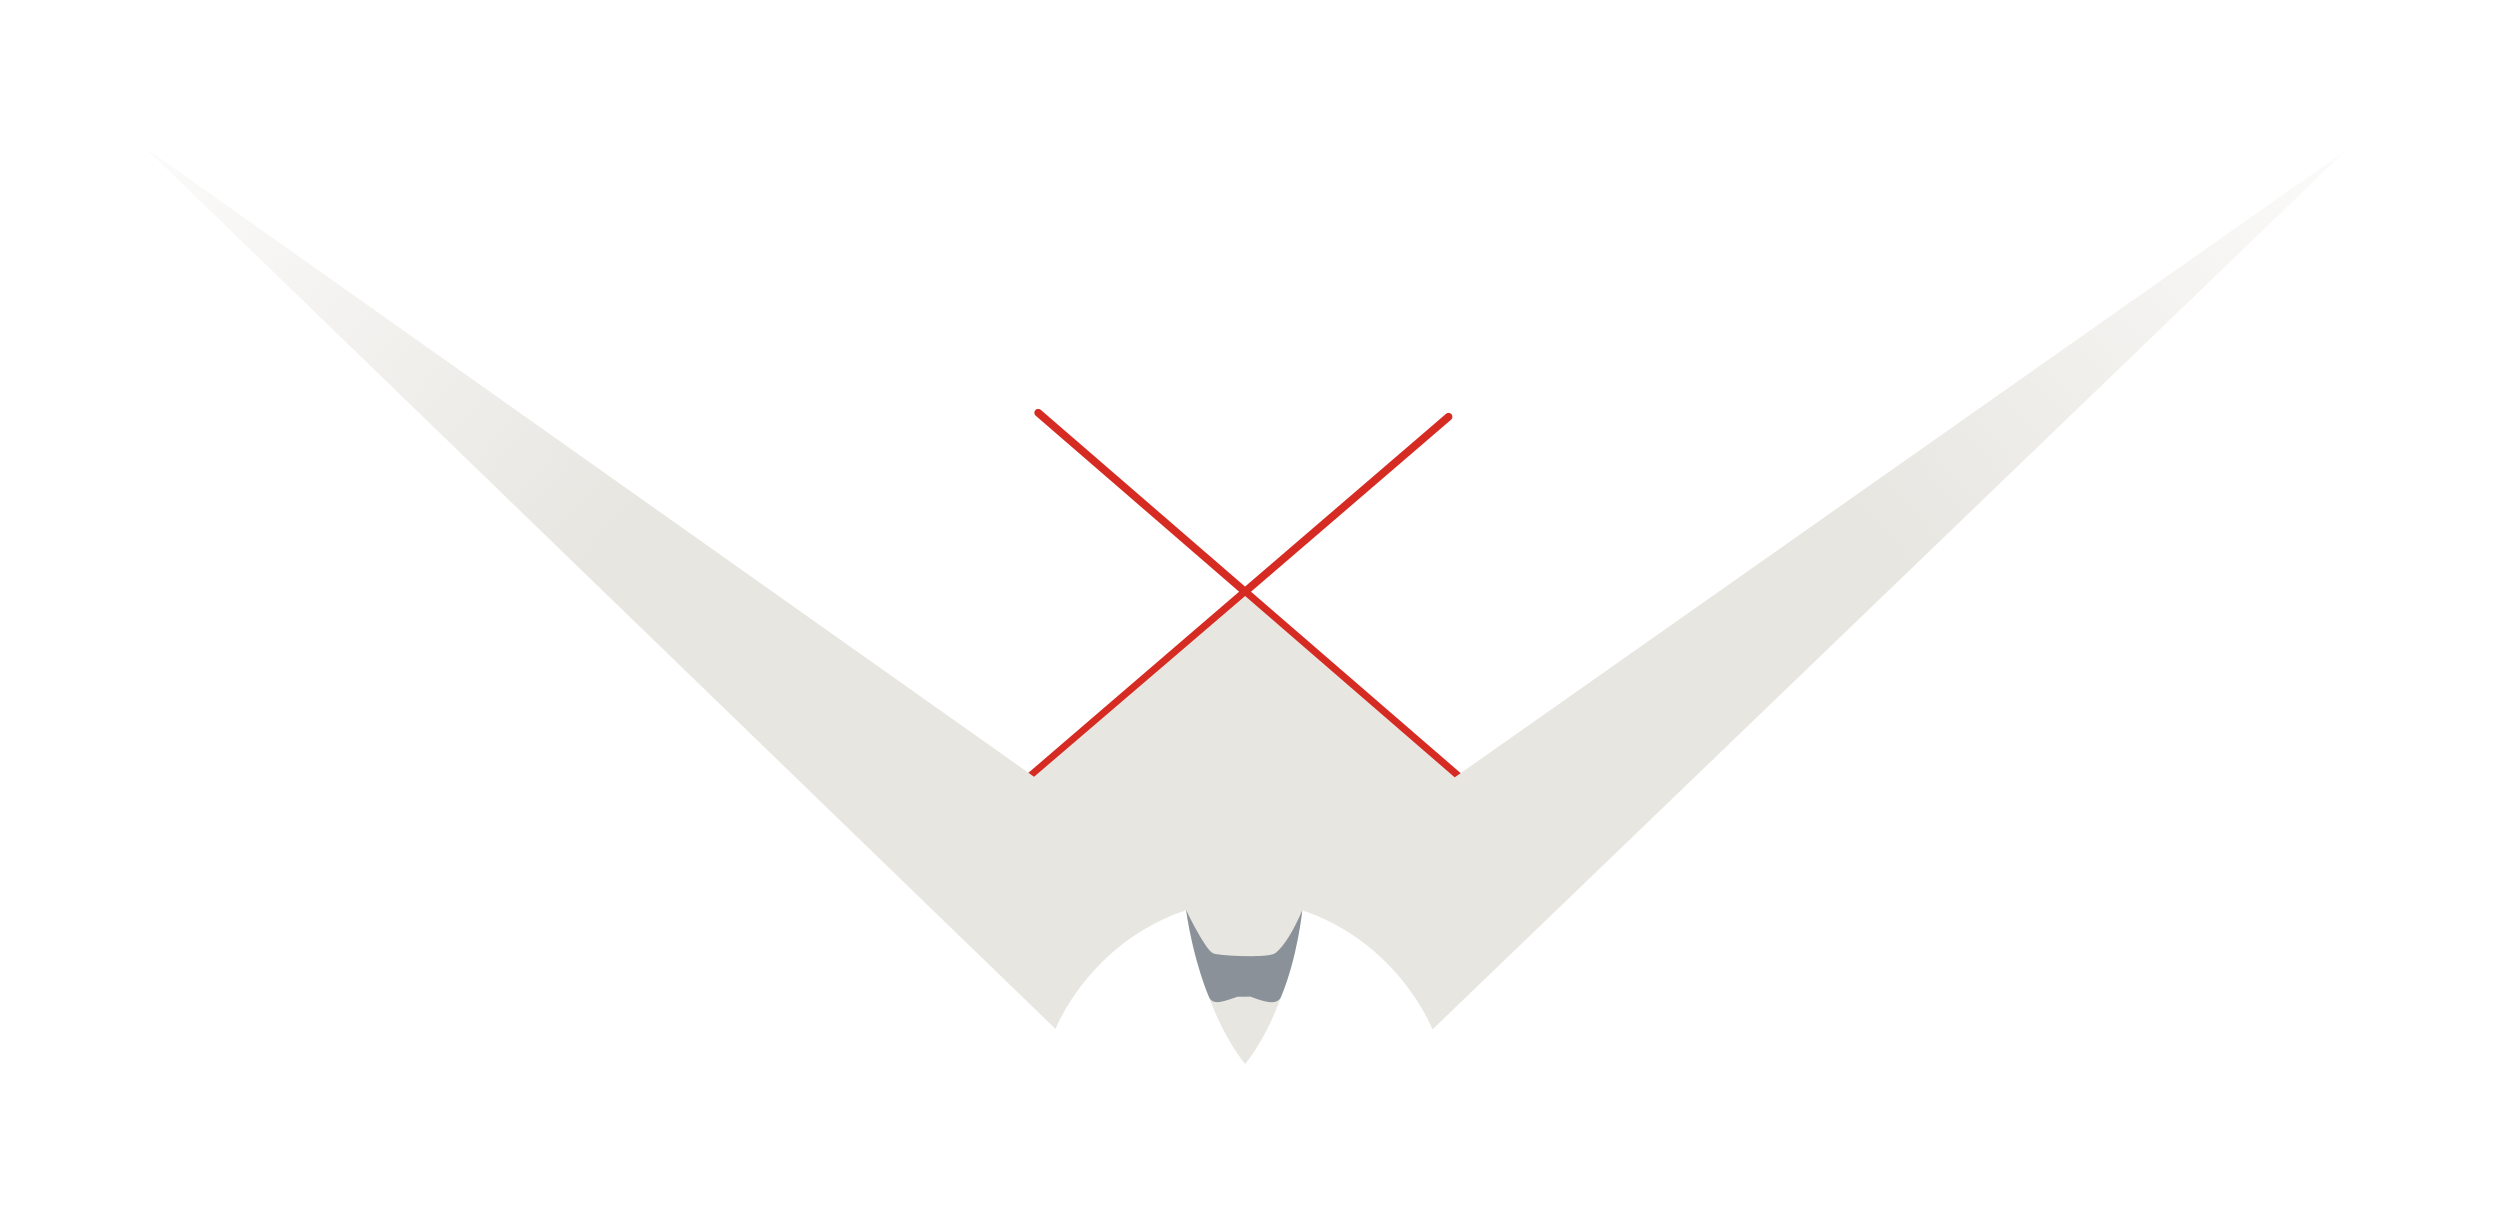
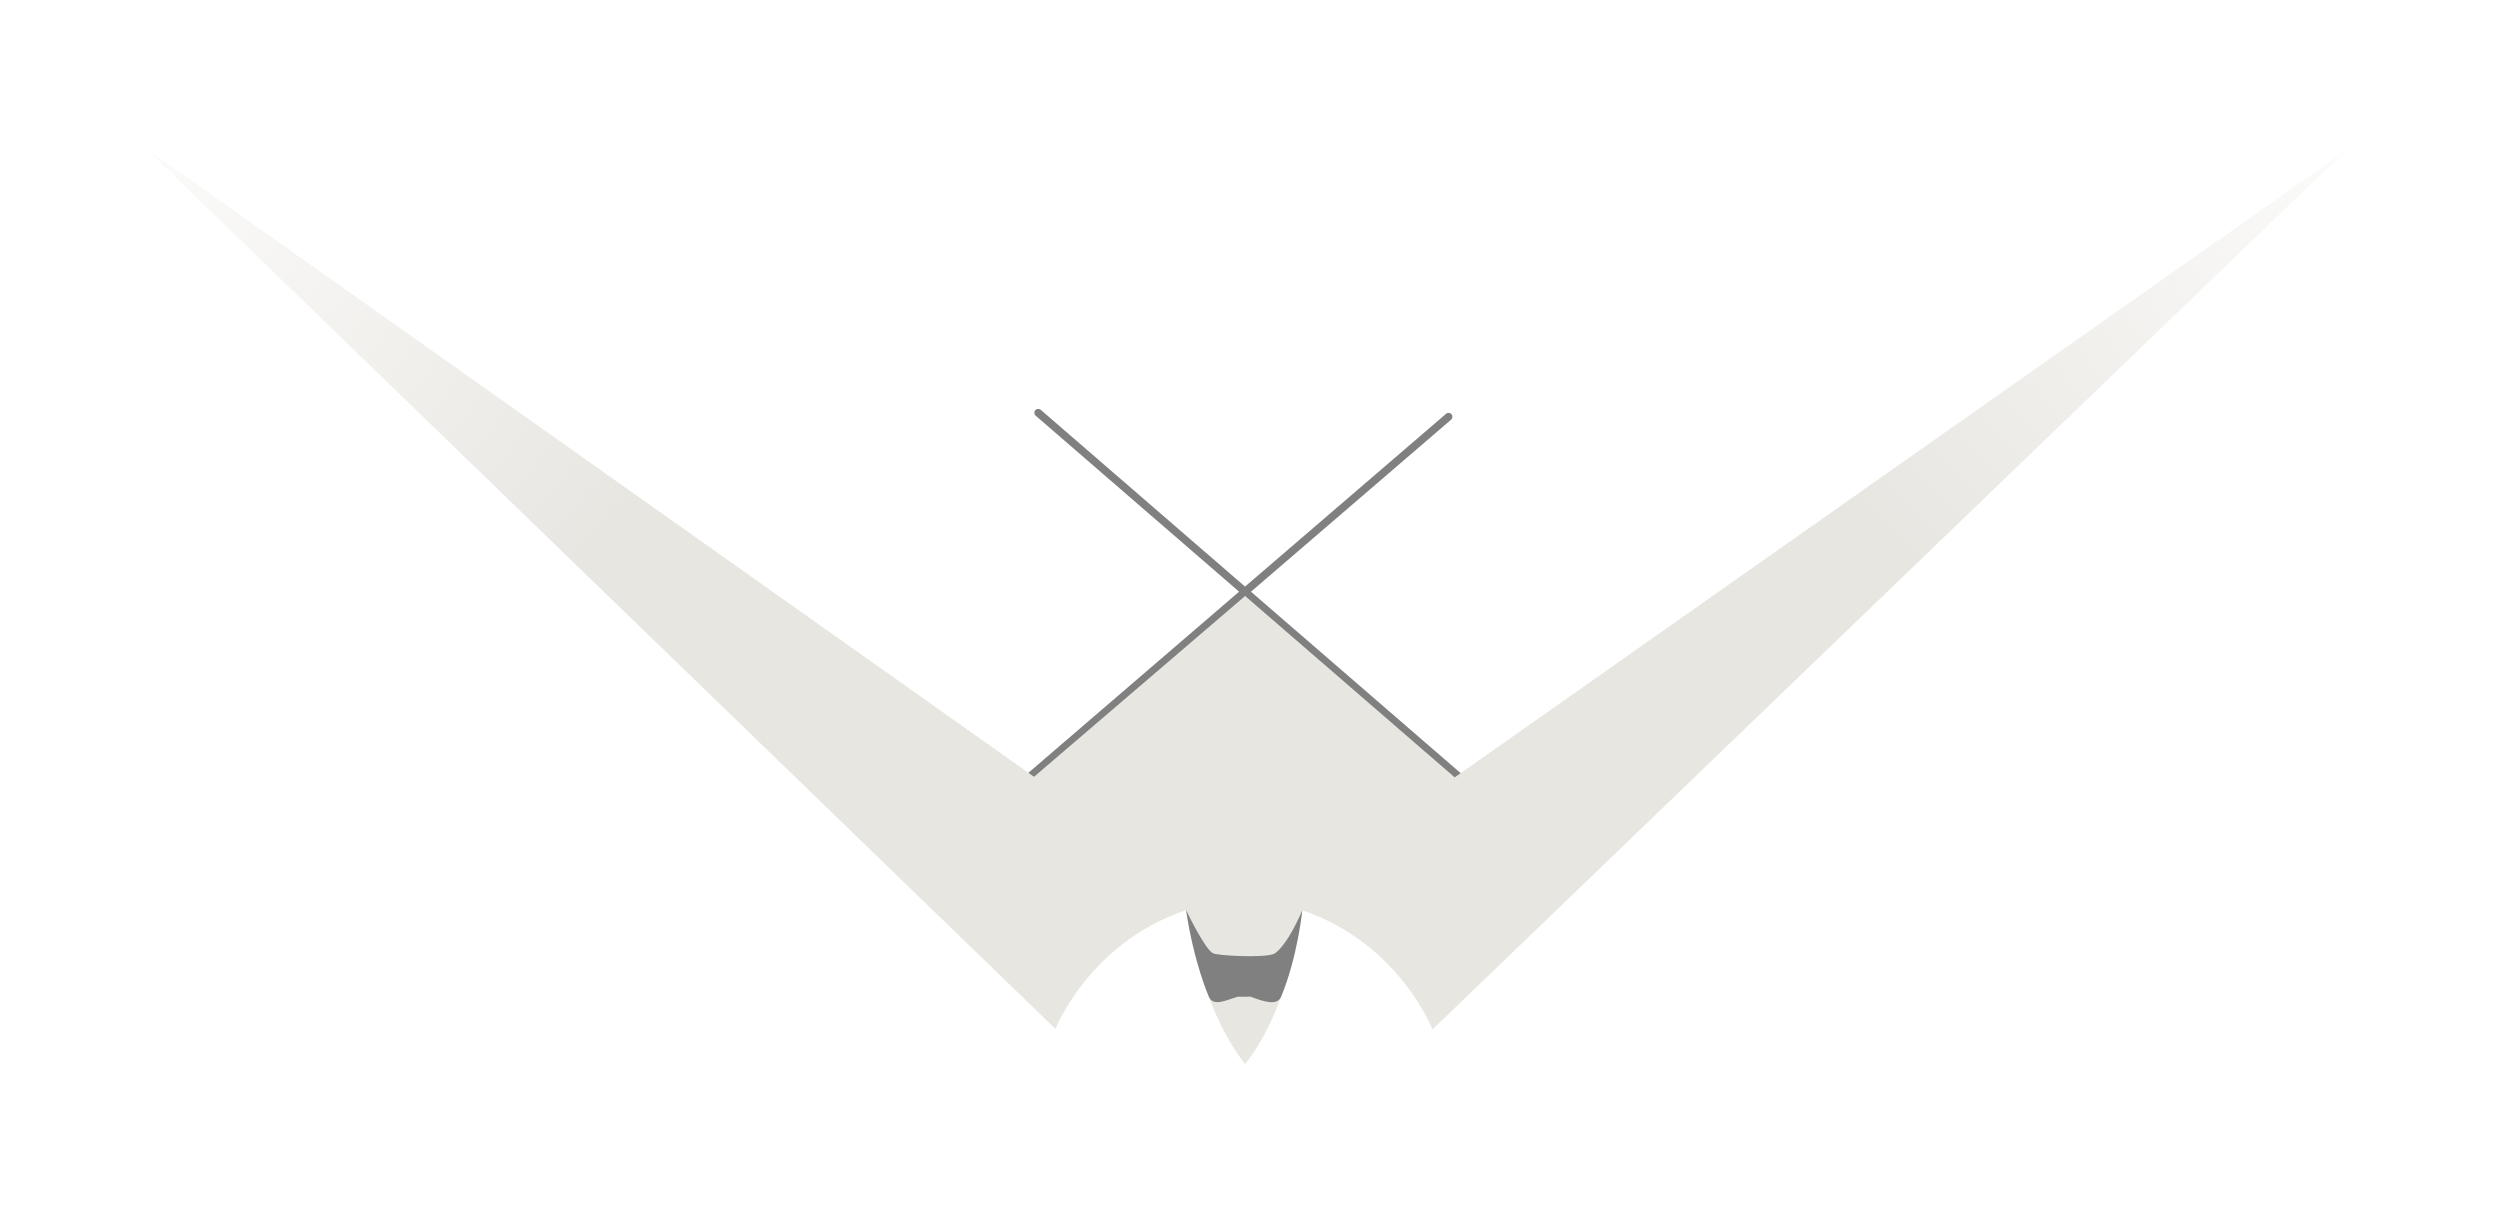
<svg xmlns="http://www.w3.org/2000/svg" viewBox="1 211 1026 496" width="1026" height="496" role="img" aria-labelledby="wwfpv-title" style="fill-rule:evenodd;clip-rule:evenodd;stroke-linejoin:round;stroke-miterlimit:2;">
  <g transform="matrix(2.53257,0,0,2.53257,-753.625,-794.357)">
    <g id="Layer1">
      <g>
        <g transform="matrix(1,0,0,1,-24.4716,23.5226)">
-           <path d="M523.232,469.331L490.268,440.81C490.005,440.583 489.977,440.186 490.204,439.924C490.431,439.661 490.828,439.633 491.09,439.86L524.196,468.502L556.765,440.507C557.028,440.281 557.425,440.311 557.651,440.574C557.878,440.837 557.848,441.234 557.584,441.46L525.157,469.334L560.658,500.05C560.921,500.277 560.949,500.674 560.722,500.937C560.495,501.199 560.098,501.228 559.836,501.001L524.193,470.162L488.841,500.549C488.578,500.775 488.181,500.745 487.955,500.482C487.729,500.219 487.759,499.822 488.022,499.596L523.232,469.331Z" style="fill:rgb(214,43,34);" />
+           <path d="M523.232,469.331L490.268,440.81C490.005,440.583 489.977,440.186 490.204,439.924C490.431,439.661 490.828,439.633 491.09,439.86L524.196,468.502L556.765,440.507C557.028,440.281 557.425,440.311 557.651,440.574C557.878,440.837 557.848,441.234 557.584,441.46L525.157,469.334L560.658,500.05C560.921,500.277 560.949,500.674 560.722,500.937C560.495,501.199 560.098,501.228 559.836,501.001L524.193,470.162L488.841,500.549C488.578,500.775 488.181,500.745 487.955,500.482C487.729,500.219 487.759,499.822 488.022,499.596L523.232,469.331Z" style="fill:rgb(128,128,128);" />
        </g>
        <g transform="matrix(1,0,0,1,-0.173079,0.0954687)">
          <path d="M499.913,493.459L499.913,569.313C492.431,559.824 490.343,544.374 490.343,544.374C474.637,549.601 469.181,563.616 469.181,563.616L321.584,420.755L465.704,522.751L499.913,493.459Z" style="fill:url(#_Linear1);" />
        </g>
        <g transform="matrix(-0.999608,-0.00302381,-0.00302498,0.999995,1000.8,1.60058)">
          <path d="M499.763,493.467C507.853,519.695 506.147,544.792 499.533,569.321C492.051,559.832 490.343,544.374 490.343,544.374C474.637,549.601 469.181,563.616 469.181,563.616L321.584,420.755L465.704,522.751L499.763,493.467Z" style="fill:url(#_Linear2);" />
        </g>
        <g transform="matrix(1,0,0,1,-0.101188,-1.63079)">
-           <path d="M490.268,546.044C490.235,546.058 493.445,552.657 494.649,553.069C494.984,553.436 503.079,553.916 504.592,553.137C504.592,553.137 506.498,552.183 509.103,546.114C509.103,546.114 508.349,553.703 505.674,560.11C505.013,561.693 502.721,560.86 500.657,560.089C500.657,560.089 500.62,560.128 499.565,560.124C499.565,560.124 499.37,560.13 498.627,560.115C496.625,560.751 494.609,561.736 493.964,560.106C493.964,560.106 491.563,554.775 490.268,546.044Z" style="fill:rgb(138,145,153);" />
+           <path d="M490.268,546.044C490.235,546.058 493.445,552.657 494.649,553.069C494.984,553.436 503.079,553.916 504.592,553.137C504.592,553.137 506.498,552.183 509.103,546.114C509.103,546.114 508.349,553.703 505.674,560.11C505.013,561.693 502.721,560.86 500.657,560.089C500.657,560.089 500.62,560.128 499.565,560.124C499.565,560.124 499.37,560.13 498.627,560.115C496.625,560.751 494.609,561.736 493.964,560.106C493.964,560.106 491.563,554.775 490.268,546.044Z" style="fill:rgb(128,128,128);" />
        </g>
      </g>
    </g>
  </g>
  <defs>
    <linearGradient id="_Linear1" x1="0" y1="0" x2="1" y2="0" gradientUnits="userSpaceOnUse" gradientTransform="matrix(-209.384,-188.33,188.33,-209.384,406.844,472.276)">
      <stop offset="0" style="stop-color:rgb(232,230,225);stop-opacity:1" />
      <stop offset="0.35" style="stop-color:rgb(232,230,225);stop-opacity:0.141" />
      <stop offset="1" style="stop-color:rgb(232,230,225);stop-opacity:0" />
    </linearGradient>
    <linearGradient id="_Linear2" x1="0" y1="0" x2="1" y2="0" gradientUnits="userSpaceOnUse" gradientTransform="matrix(-209.384,-188.33,191.746,-213.016,406.844,472.276)">
      <stop offset="0" style="stop-color:rgb(232,230,225);stop-opacity:1" />
      <stop offset="0.35" style="stop-color:rgb(232,230,225);stop-opacity:0.141" />
      <stop offset="1" style="stop-color:rgb(232,230,225);stop-opacity:0" />
    </linearGradient>
  </defs>
</svg>
